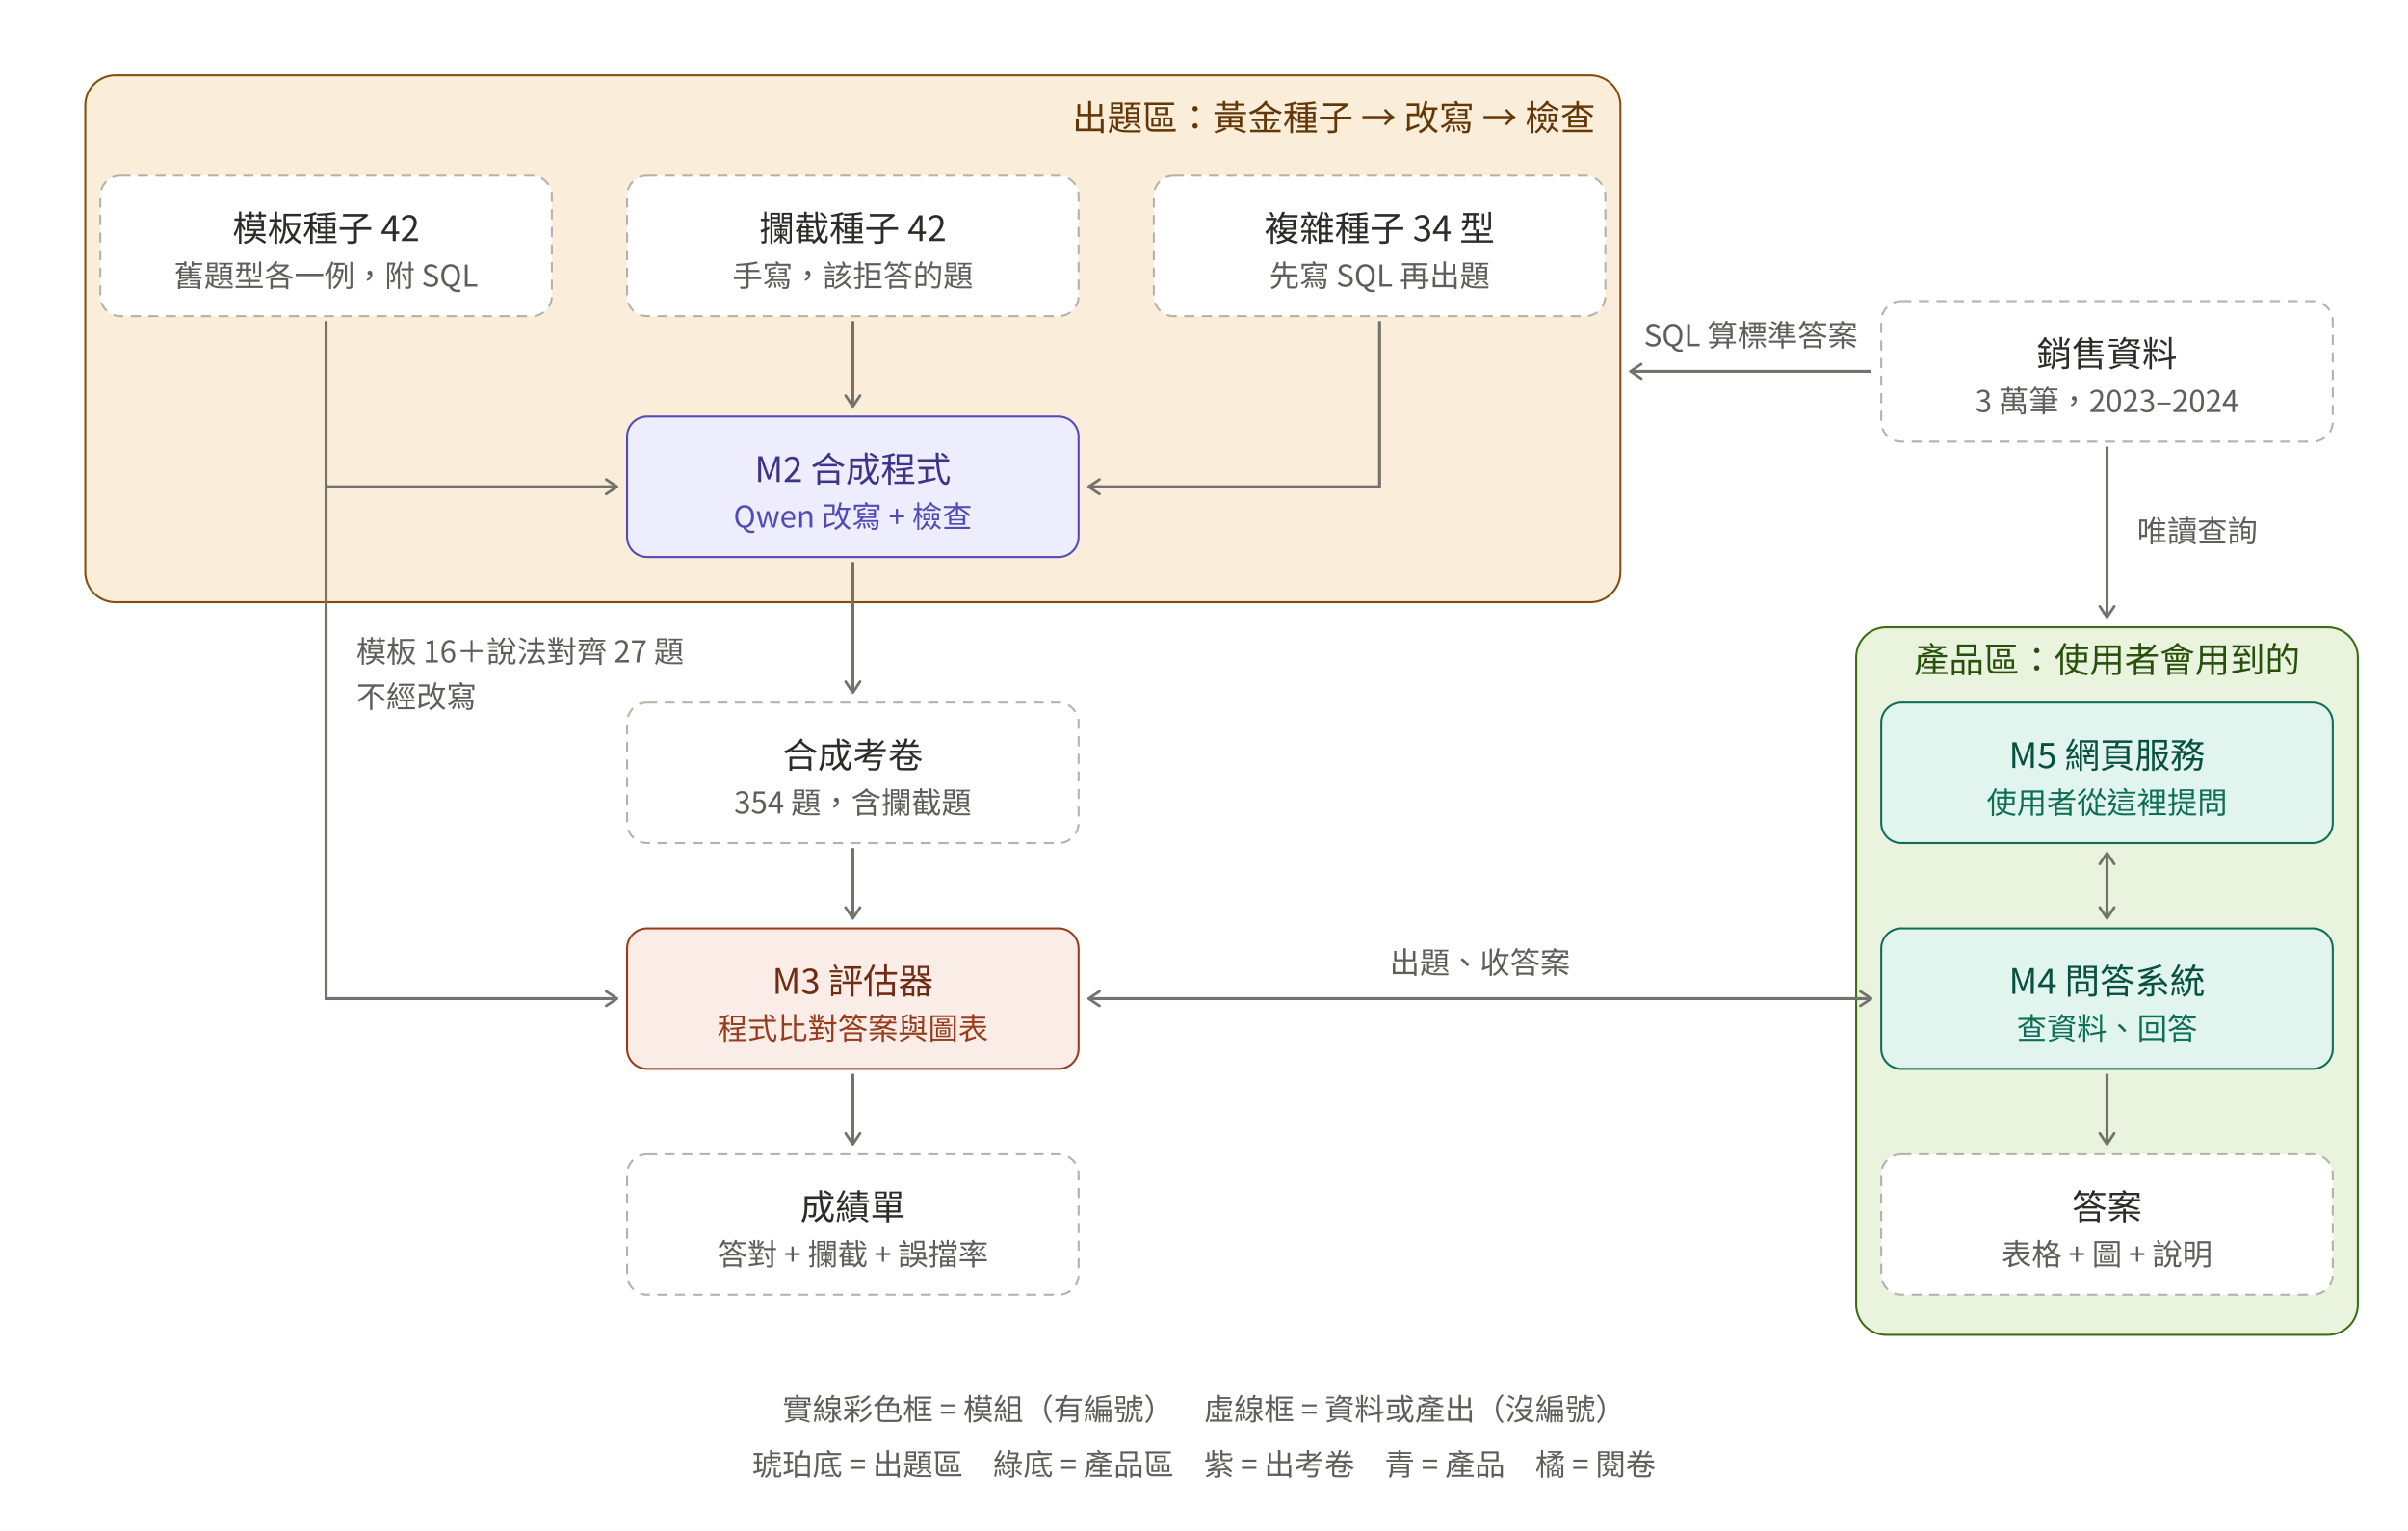
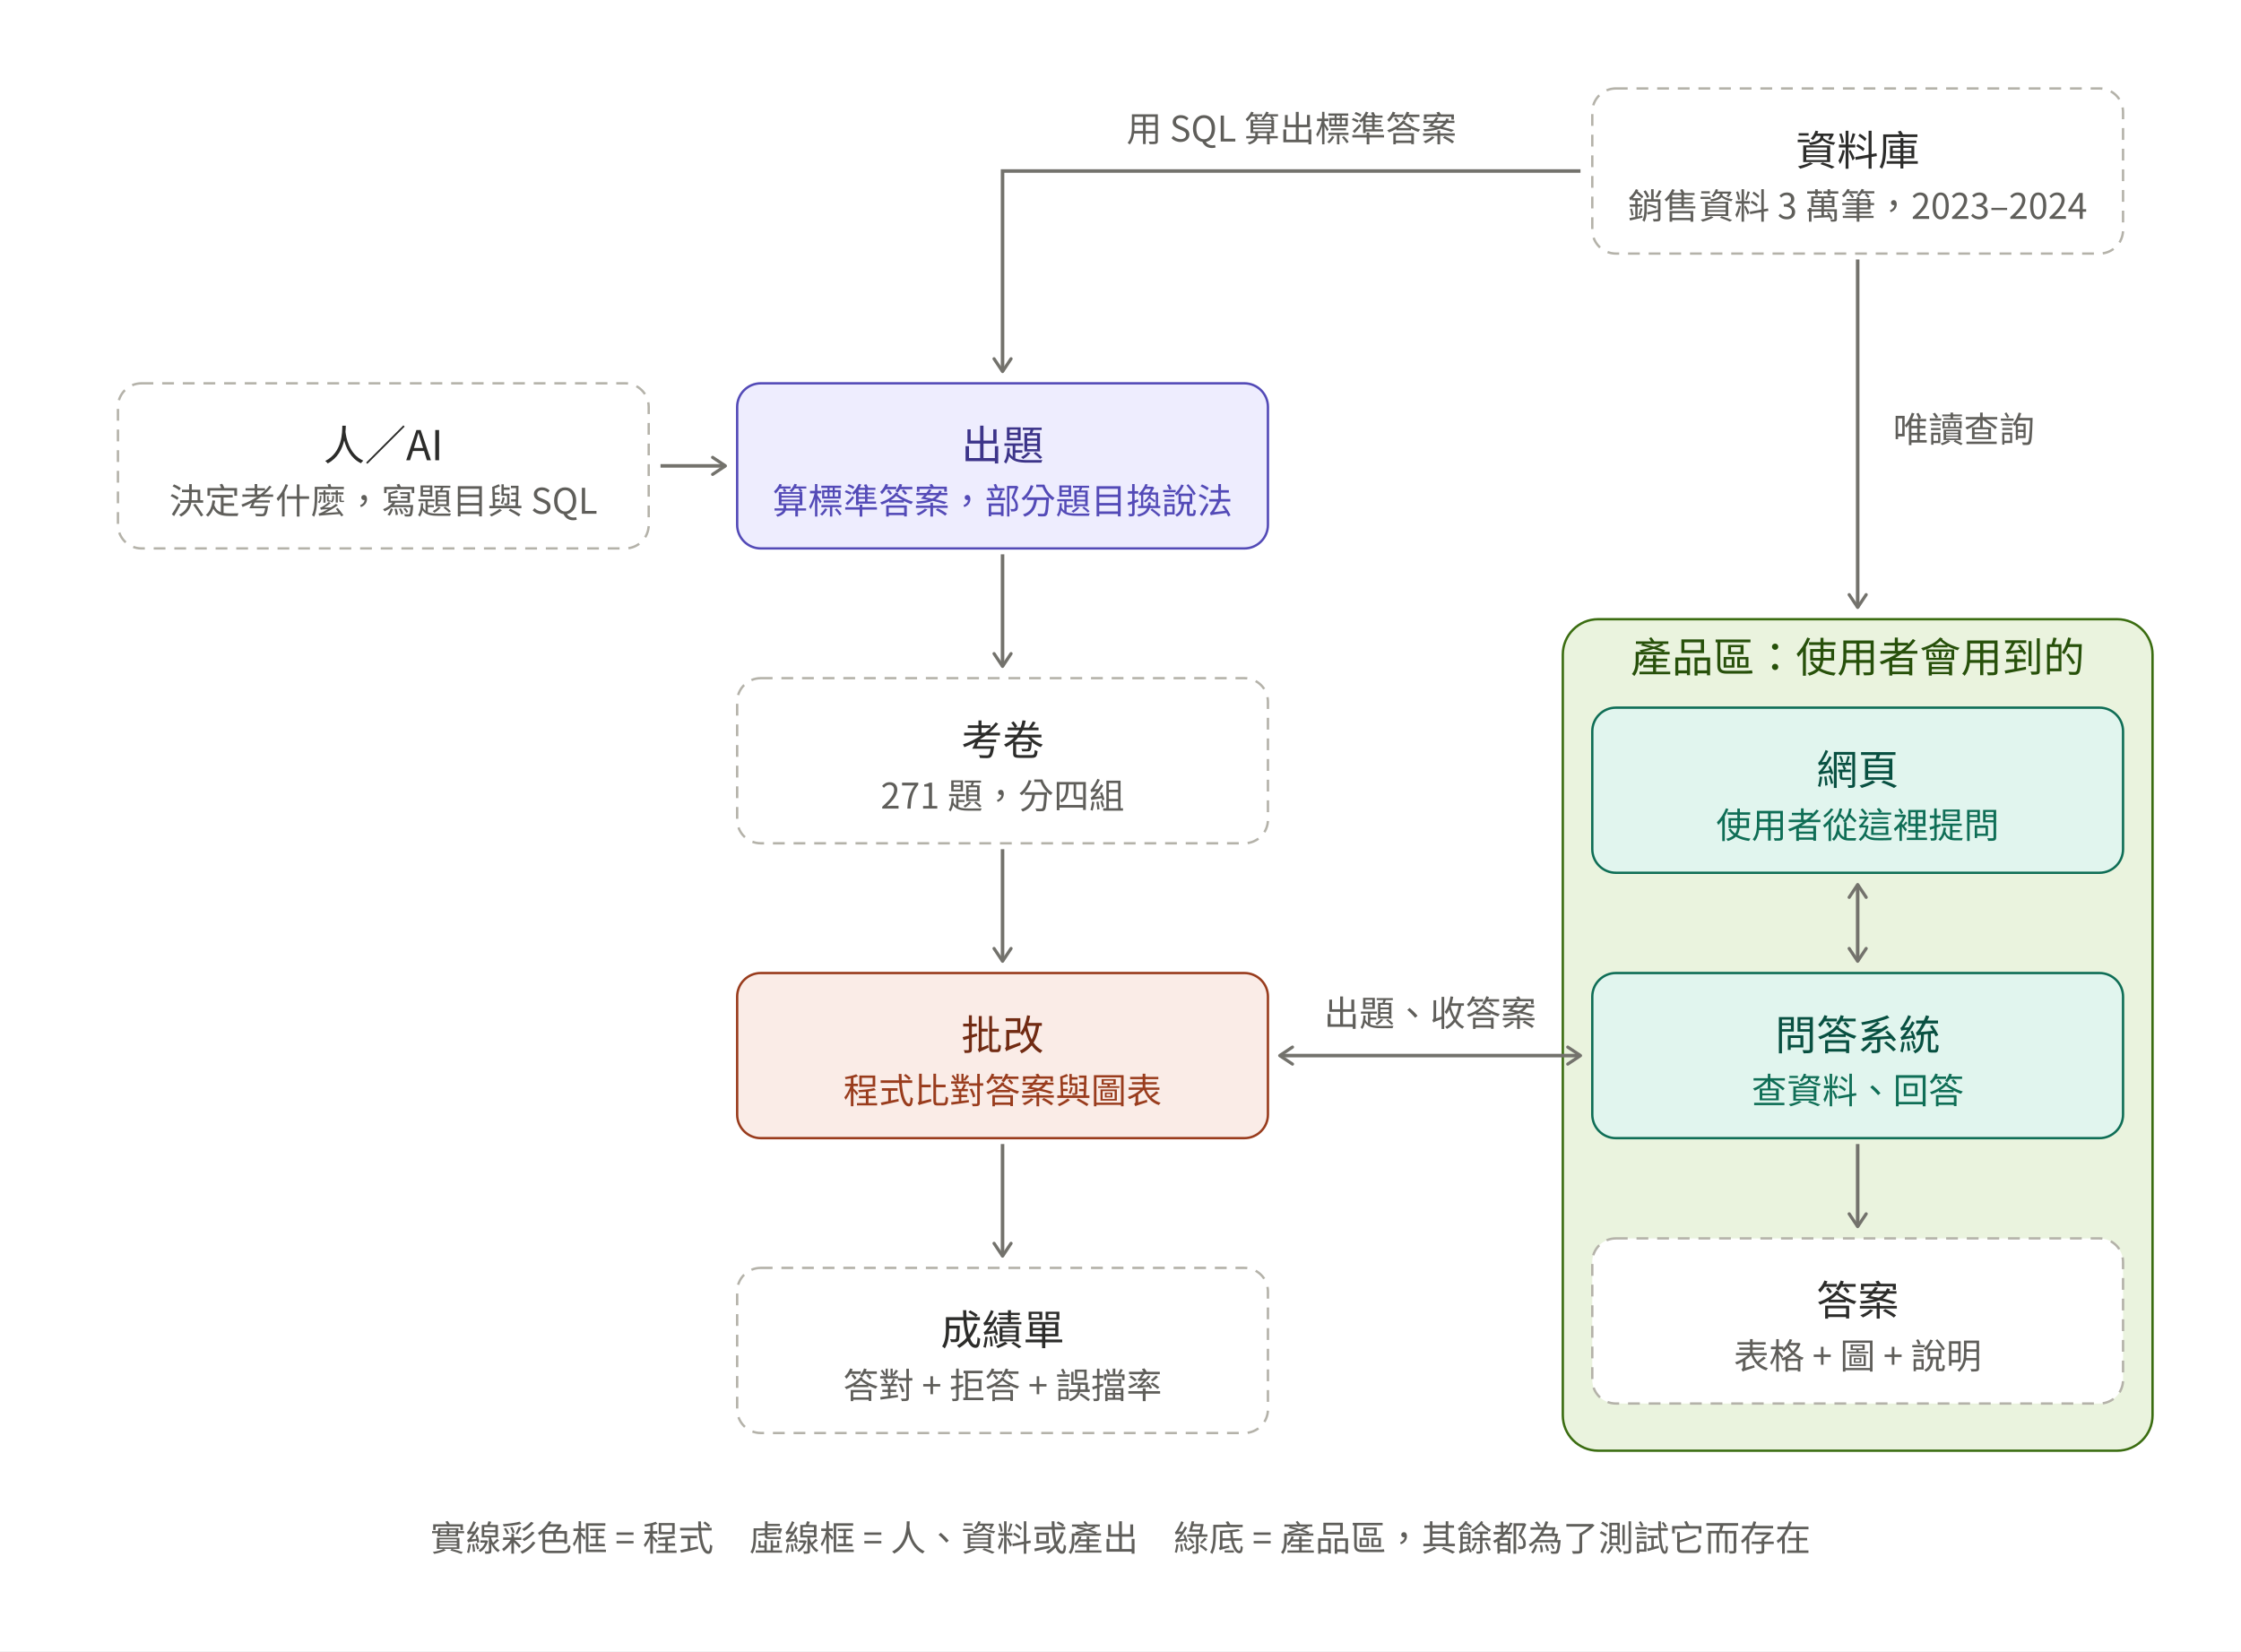
- <svg xmlns="http://www.w3.org/2000/svg" width="960" height="610" viewBox="0 0 960 610" role="img">
+ <svg xmlns="http://www.w3.org/2000/svg" width="760" height="560" viewBox="0 0 760 560" role="img">
  <style>
text { font-family: "Noto Sans TC", "Noto Sans CJK TC", "Microsoft JhengHei", "PingFang TC", sans-serif; }
.th { font-size: 14px; font-weight: 500; fill: #2C2C2A; }
.ts { font-size: 12px; font-weight: 400; fill: #5F5E5A; }
.arr { stroke: #73726C; stroke-width: 1.2; fill: none; }
.out rect { fill: #FFFFFF; stroke: #B4B2A9; stroke-width: 0.8; stroke-dasharray: 4 3; }
.purple rect { fill: #EEEDFE; stroke: #534AB7; stroke-width: 0.8; }
.purple .th { fill: #3C3489; } .purple .ts { fill: #534AB7; }
.teal rect { fill: #E1F5EE; stroke: #0F6E56; stroke-width: 0.8; }
.teal .th { fill: #085041; } .teal .ts { fill: #0F6E56; }
.coral rect { fill: #FAECE7; stroke: #993C1D; stroke-width: 0.8; }
.coral .th { fill: #712B13; } .coral .ts { fill: #993C1D; }
.amber rect { fill: #FAEEDA; stroke: #854F0B; stroke-width: 0.8; } .amber .th { fill: #633806; }
.green rect { fill: #EAF3DE; stroke: #3B6D11; stroke-width: 0.8; } .green .th { fill: #27500A; }
</style>
  <defs>
    <marker id="arrow" viewBox="0 0 10 10" refX="8" refY="5" markerWidth="6" markerHeight="6" orient="auto-start-reverse">
      <path d="M2 1L8 5L2 9" fill="none" stroke="#73726C" stroke-width="1.5" stroke-linecap="round" stroke-linejoin="round" />
    </marker>
  </defs>
-   <rect x="0" y="0" width="960" height="610" fill="#FFFFFF" />
-   <g class="amber">
-     <rect x="34" y="30" width="612" height="210" rx="12" />
-     <text class="th" x="636" y="52" text-anchor="end">出題區：黃金種子 → 改寫 → 檢查</text>
-   </g>
+   <rect x="0" y="0" width="760" height="560" fill="#FFFFFF" />
  <g class="green">
-     <rect x="740" y="250" width="200" height="282" rx="12" />
-     <text class="th" x="840" y="268" text-anchor="middle">產品區：使用者會用到的</text>
+     <rect x="530" y="210" width="200" height="282" rx="12" />
+     <text class="th" x="630" y="228" text-anchor="middle">產品區：使用者會用到的</text>
  </g>
  <g class="out">
-     <rect x="40" y="70" width="180" height="56" rx="8" />
-     <text class="th" x="130" y="90" text-anchor="middle" dominant-baseline="central">模板種子 42</text>
-     <text class="ts" x="130" y="109" text-anchor="middle" dominant-baseline="central">舊題型各一例，附 SQL</text>
+     <rect x="540" y="30" width="180" height="56" rx="8" />
+     <text class="th" x="630" y="50" text-anchor="middle" dominant-baseline="central">資料庫</text>
+     <text class="ts" x="630" y="69" text-anchor="middle" dominant-baseline="central">銷售資料 3 萬筆，2023–2024</text>
  </g>
+   <path d="M536 58 L340 58 L340 126" class="arr" marker-end="url(#arrow)" />
+   <text class="ts" x="438" y="48" text-anchor="middle">用 SQL 算出標準答案</text>
+   <line x1="630" y1="88" x2="630" y2="206" class="arr" marker-end="url(#arrow)" />
+   <text class="ts" x="642" y="150" text-anchor="start">唯讀查詢</text>
  <g class="out">
-     <rect x="250" y="70" width="180" height="56" rx="8" />
-     <text class="th" x="340" y="90" text-anchor="middle" dominant-baseline="central">攔截種子 42</text>
-     <text class="ts" x="340" y="109" text-anchor="middle" dominant-baseline="central">手寫，該拒答的題</text>
+     <rect x="40" y="130" width="180" height="56" rx="8" />
+     <text class="th" x="130" y="150" text-anchor="middle" dominant-baseline="central">人／AI</text>
+     <text class="ts" x="130" y="169" text-anchor="middle" dominant-baseline="central">決定考什麼，寫題目與 SQL</text>
  </g>
+   <line x1="224" y1="158" x2="246" y2="158" class="arr" marker-end="url(#arrow)" />
+   <g class="purple">
+     <rect x="250" y="130" width="180" height="56" rx="8" />
+     <text class="th" x="340" y="150" text-anchor="middle" dominant-baseline="central">出題</text>
+     <text class="ts" x="340" y="169" text-anchor="middle" dominant-baseline="central">算標準答案，部分題目換說法</text>
+   </g>
+   <line x1="340" y1="188" x2="340" y2="226" class="arr" marker-end="url(#arrow)" />
  <g class="out">
-     <rect x="460" y="70" width="180" height="56" rx="8" />
-     <text class="th" x="550" y="90" text-anchor="middle" dominant-baseline="central">複雜種子 34 型</text>
-     <text class="ts" x="550" y="109" text-anchor="middle" dominant-baseline="central">先寫 SQL 再出題</text>
+     <rect x="250" y="230" width="180" height="56" rx="8" />
+     <text class="th" x="340" y="250" text-anchor="middle" dominant-baseline="central">考卷</text>
+     <text class="ts" x="340" y="269" text-anchor="middle" dominant-baseline="central">271 題，分四組</text>
  </g>
-   <path d="M130 128 L130 194 L246 194" class="arr" marker-end="url(#arrow)" />
-   <line x1="340" y1="128" x2="340" y2="162" class="arr" marker-end="url(#arrow)" />
-   <path d="M550 128 L550 194 L434 194" class="arr" marker-end="url(#arrow)" />
-   <g class="purple">
-     <rect x="250" y="166" width="180" height="56" rx="8" />
-     <text class="th" x="340" y="186" text-anchor="middle" dominant-baseline="central">M2 合成程式</text>
-     <text class="ts" x="340" y="205" text-anchor="middle" dominant-baseline="central">Qwen 改寫 + 檢查</text>
+   <line x1="340" y1="288" x2="340" y2="326" class="arr" marker-end="url(#arrow)" />
+   <g class="coral">
+     <rect x="250" y="330" width="180" height="56" rx="8" />
+     <text class="th" x="340" y="350" text-anchor="middle" dominant-baseline="central">批改</text>
+     <text class="ts" x="340" y="369" text-anchor="middle" dominant-baseline="central">程式比對答案與圖表</text>
  </g>
-   <line x1="340" y1="224" x2="340" y2="276" class="arr" marker-end="url(#arrow)" />
-   <path d="M130 194 L130 398 L246 398" class="arr" marker-end="url(#arrow)" />
-   <text class="ts" x="142" y="264" text-anchor="start">模板 16＋說法對齊 27 題</text>
-   <text class="ts" x="142" y="282" text-anchor="start">不經改寫</text>
+   <line x1="340" y1="388" x2="340" y2="426" class="arr" marker-end="url(#arrow)" />
  <g class="out">
-     <rect x="250" y="280" width="180" height="56" rx="8" />
-     <text class="th" x="340" y="300" text-anchor="middle" dominant-baseline="central">合成考卷</text>
-     <text class="ts" x="340" y="319" text-anchor="middle" dominant-baseline="central">354 題，含攔截題</text>
+     <rect x="250" y="430" width="180" height="56" rx="8" />
+     <text class="th" x="340" y="450" text-anchor="middle" dominant-baseline="central">成績單</text>
+     <text class="ts" x="340" y="469" text-anchor="middle" dominant-baseline="central">答對 + 拒答 + 誤擋率</text>
  </g>
-   <line x1="340" y1="338" x2="340" y2="366" class="arr" marker-end="url(#arrow)" />
-   <g class="coral">
-     <rect x="250" y="370" width="180" height="56" rx="8" />
-     <text class="th" x="340" y="390" text-anchor="middle" dominant-baseline="central">M3 評估器</text>
-     <text class="ts" x="340" y="409" text-anchor="middle" dominant-baseline="central">程式比對答案與圖表</text>
+   <g class="teal">
+     <rect x="540" y="240" width="180" height="56" rx="8" />
+     <text class="th" x="630" y="260" text-anchor="middle" dominant-baseline="central">網頁</text>
+     <text class="ts" x="630" y="279" text-anchor="middle" dominant-baseline="central">使用者從這裡提問</text>
  </g>
-   <line x1="340" y1="428" x2="340" y2="456" class="arr" marker-end="url(#arrow)" />
+   <line x1="630" y1="300" x2="630" y2="326" class="arr" marker-start="url(#arrow)" marker-end="url(#arrow)" />
+   <g class="teal">
+     <rect x="540" y="330" width="180" height="56" rx="8" />
+     <text class="th" x="630" y="350" text-anchor="middle" dominant-baseline="central">問答系統</text>
+     <text class="ts" x="630" y="369" text-anchor="middle" dominant-baseline="central">查資料、回答</text>
+   </g>
+   <line x1="630" y1="388" x2="630" y2="416" class="arr" marker-end="url(#arrow)" />
  <g class="out">
-     <rect x="250" y="460" width="180" height="56" rx="8" />
-     <text class="th" x="340" y="480" text-anchor="middle" dominant-baseline="central">成績單</text>
-     <text class="ts" x="340" y="499" text-anchor="middle" dominant-baseline="central">答對 + 攔截 + 誤擋率</text>
+     <rect x="540" y="420" width="180" height="56" rx="8" />
+     <text class="th" x="630" y="440" text-anchor="middle" dominant-baseline="central">答案</text>
+     <text class="ts" x="630" y="459" text-anchor="middle" dominant-baseline="central">表格 + 圖 + 說明</text>
  </g>
-   <g class="out">
-     <rect x="750" y="120" width="180" height="56" rx="8" />
-     <text class="th" x="840" y="140" text-anchor="middle" dominant-baseline="central">銷售資料</text>
-     <text class="ts" x="840" y="159" text-anchor="middle" dominant-baseline="central">3 萬筆，2023–2024</text>
-   </g>
-   <line x1="746" y1="148" x2="650" y2="148" class="arr" marker-end="url(#arrow)" />
-   <text class="ts" x="698" y="138" text-anchor="middle">SQL 算標準答案</text>
-   <line x1="840" y1="178" x2="840" y2="246" class="arr" marker-end="url(#arrow)" />
-   <text class="ts" x="852" y="216" text-anchor="start">唯讀查詢</text>
-   <g class="teal">
-     <rect x="750" y="280" width="180" height="56" rx="8" />
-     <text class="th" x="840" y="300" text-anchor="middle" dominant-baseline="central">M5 網頁服務</text>
-     <text class="ts" x="840" y="319" text-anchor="middle" dominant-baseline="central">使用者從這裡提問</text>
-   </g>
-   <line x1="840" y1="340" x2="840" y2="366" class="arr" marker-start="url(#arrow)" marker-end="url(#arrow)" />
-   <g class="teal">
-     <rect x="750" y="370" width="180" height="56" rx="8" />
-     <text class="th" x="840" y="390" text-anchor="middle" dominant-baseline="central">M4 問答系統</text>
-     <text class="ts" x="840" y="409" text-anchor="middle" dominant-baseline="central">查資料、回答</text>
-   </g>
-   <line x1="840" y1="428" x2="840" y2="456" class="arr" marker-end="url(#arrow)" />
-   <g class="out">
-     <rect x="750" y="460" width="180" height="56" rx="8" />
-     <text class="th" x="840" y="480" text-anchor="middle" dominant-baseline="central">答案</text>
-     <text class="ts" x="840" y="499" text-anchor="middle" dominant-baseline="central">表格 + 圖 + 說明</text>
-   </g>
-   <line x1="434" y1="398" x2="746" y2="398" class="arr" marker-start="url(#arrow)" marker-end="url(#arrow)" />
-   <text class="ts" x="590" y="388" text-anchor="middle">出題、收答案</text>
-   <text class="ts" x="480" y="566" text-anchor="middle">實線彩色框 = 模組（有編號）　虛線框 = 資料或產出（沒編號）</text>
-   <text class="ts" x="480" y="588" text-anchor="middle">琥珀底 = 出題區　綠底 = 產品區　紫 = 出考卷　青 = 產品　橘 = 閱卷</text>
+   <line x1="434" y1="358" x2="536" y2="358" class="arr" marker-start="url(#arrow)" marker-end="url(#arrow)" />
+   <text class="ts" x="485" y="348" text-anchor="middle">出題、收答案</text>
+   <text class="ts" x="380" y="526" text-anchor="middle">實線彩色框 = 程式　虛線框 = 人、資料或產出　綠底 = 產品區，其餘都為了測試它而存在</text>
</svg>
